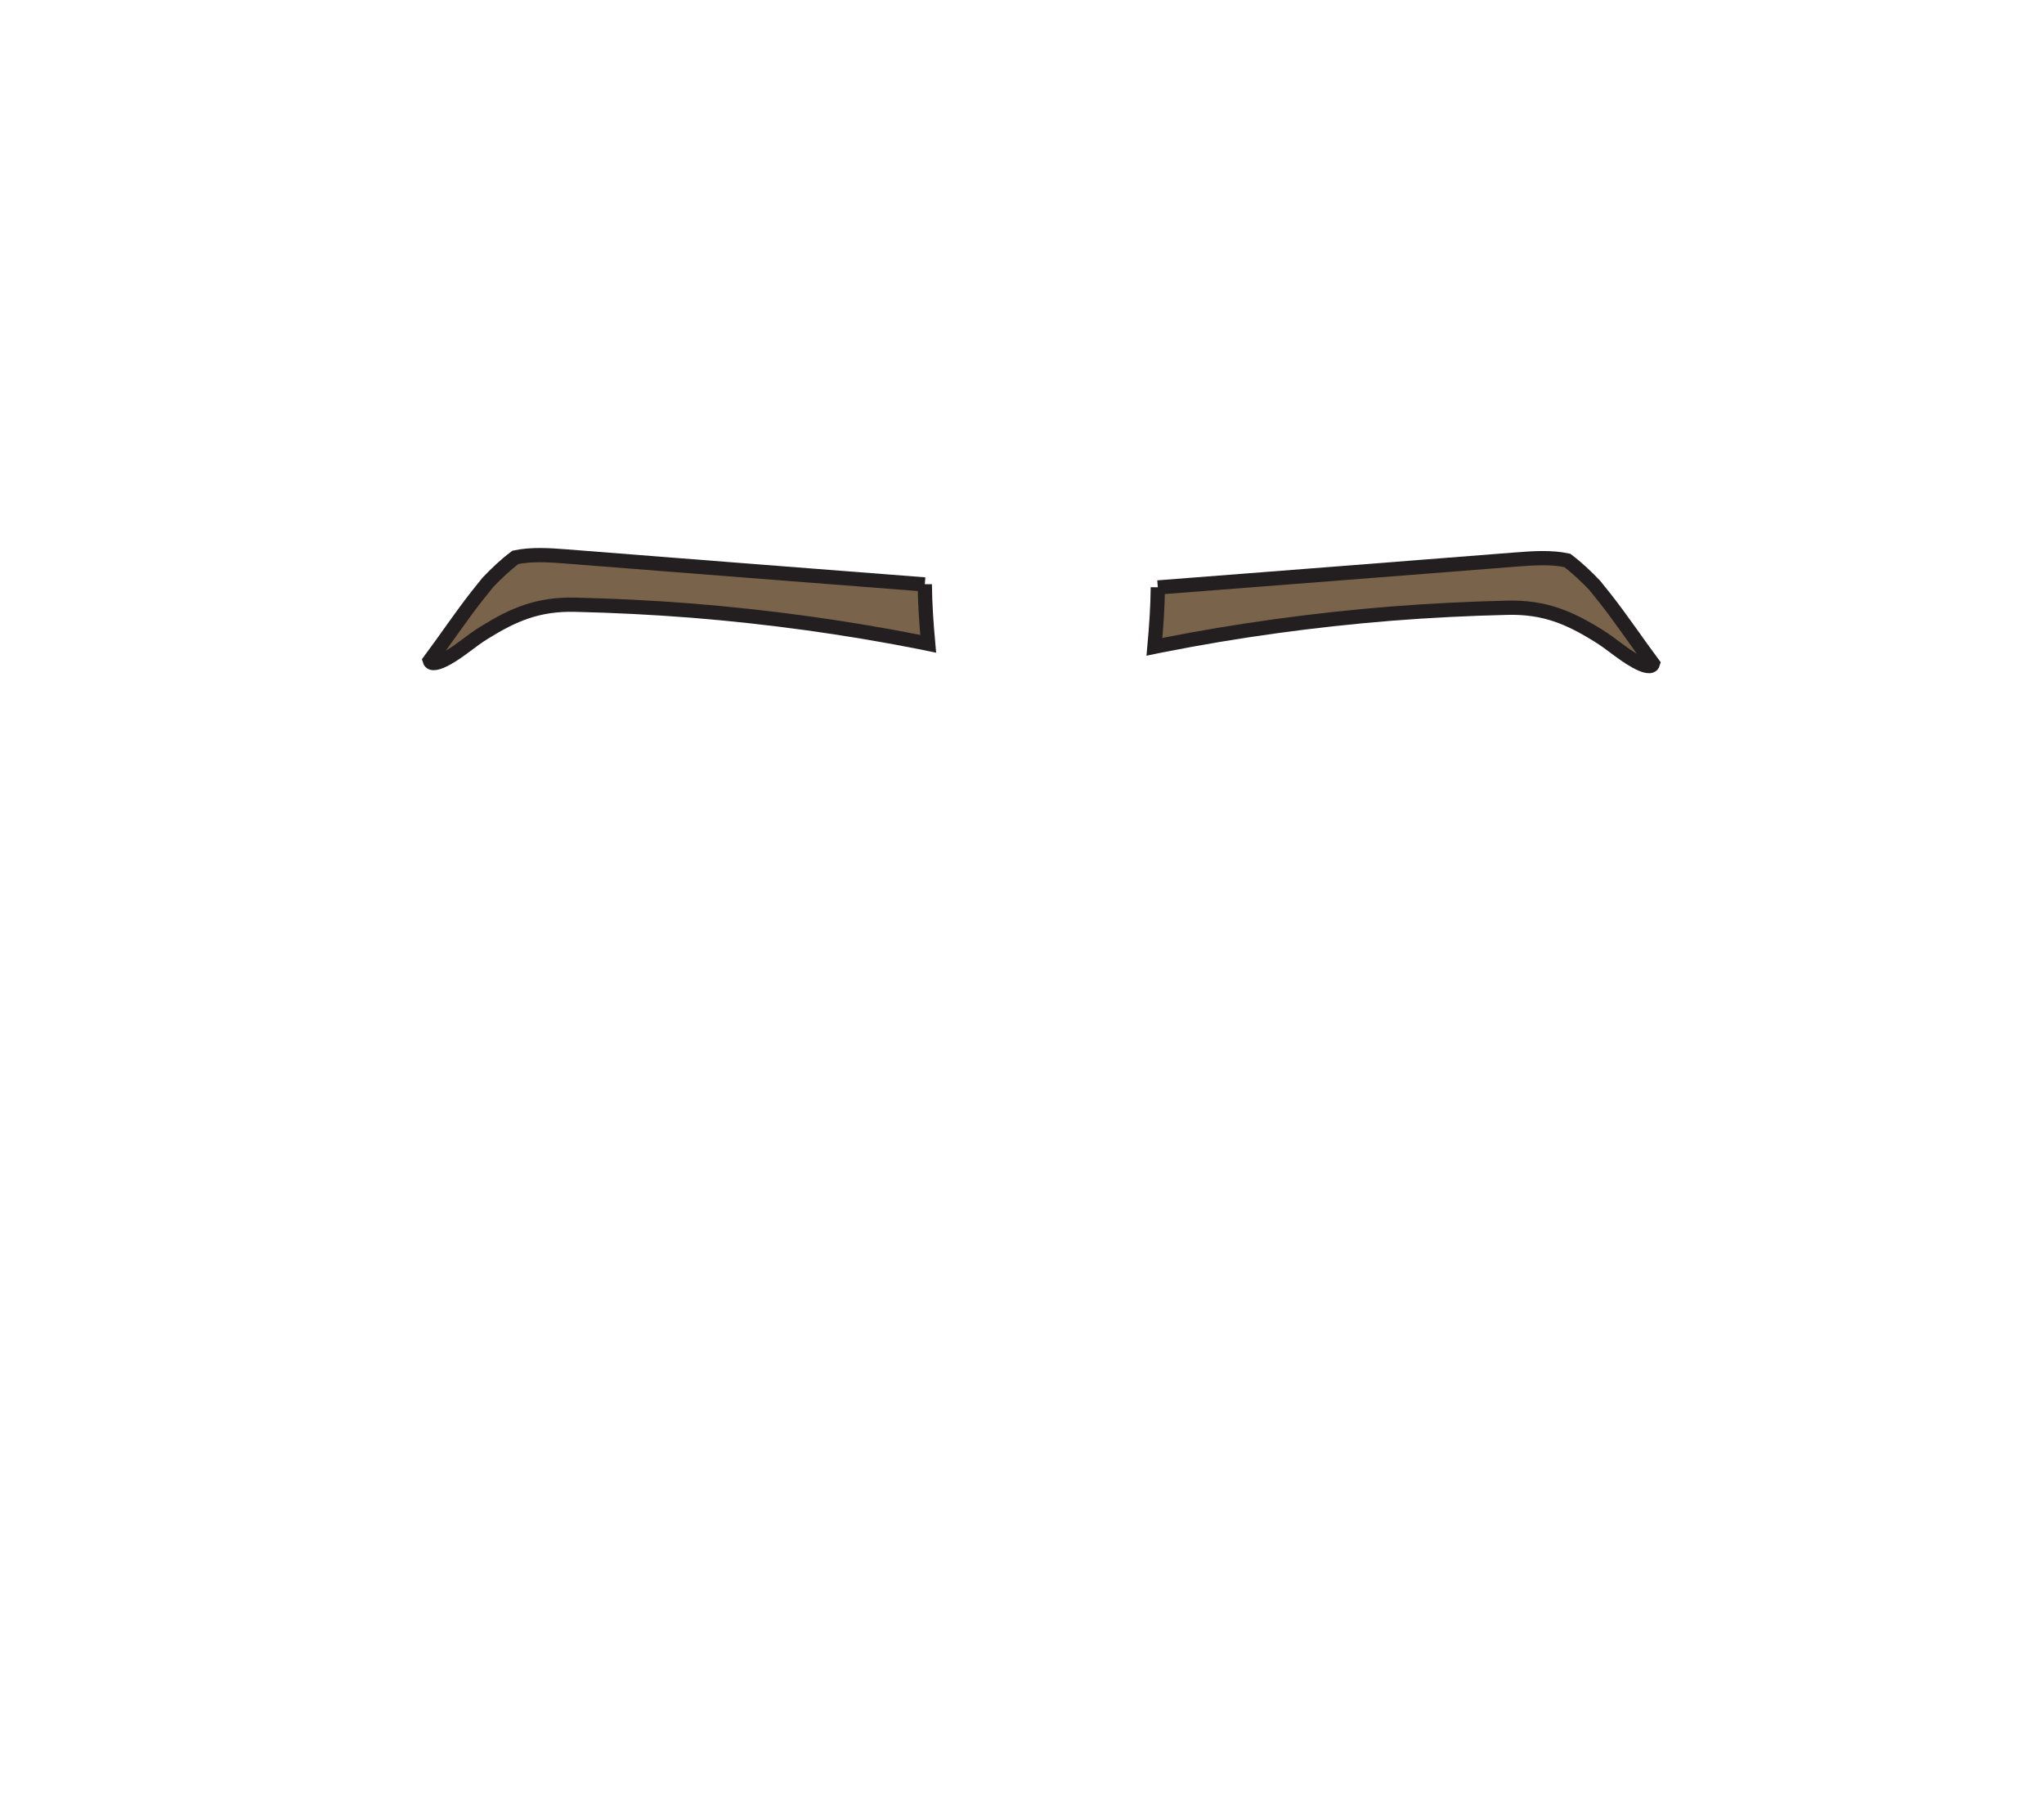
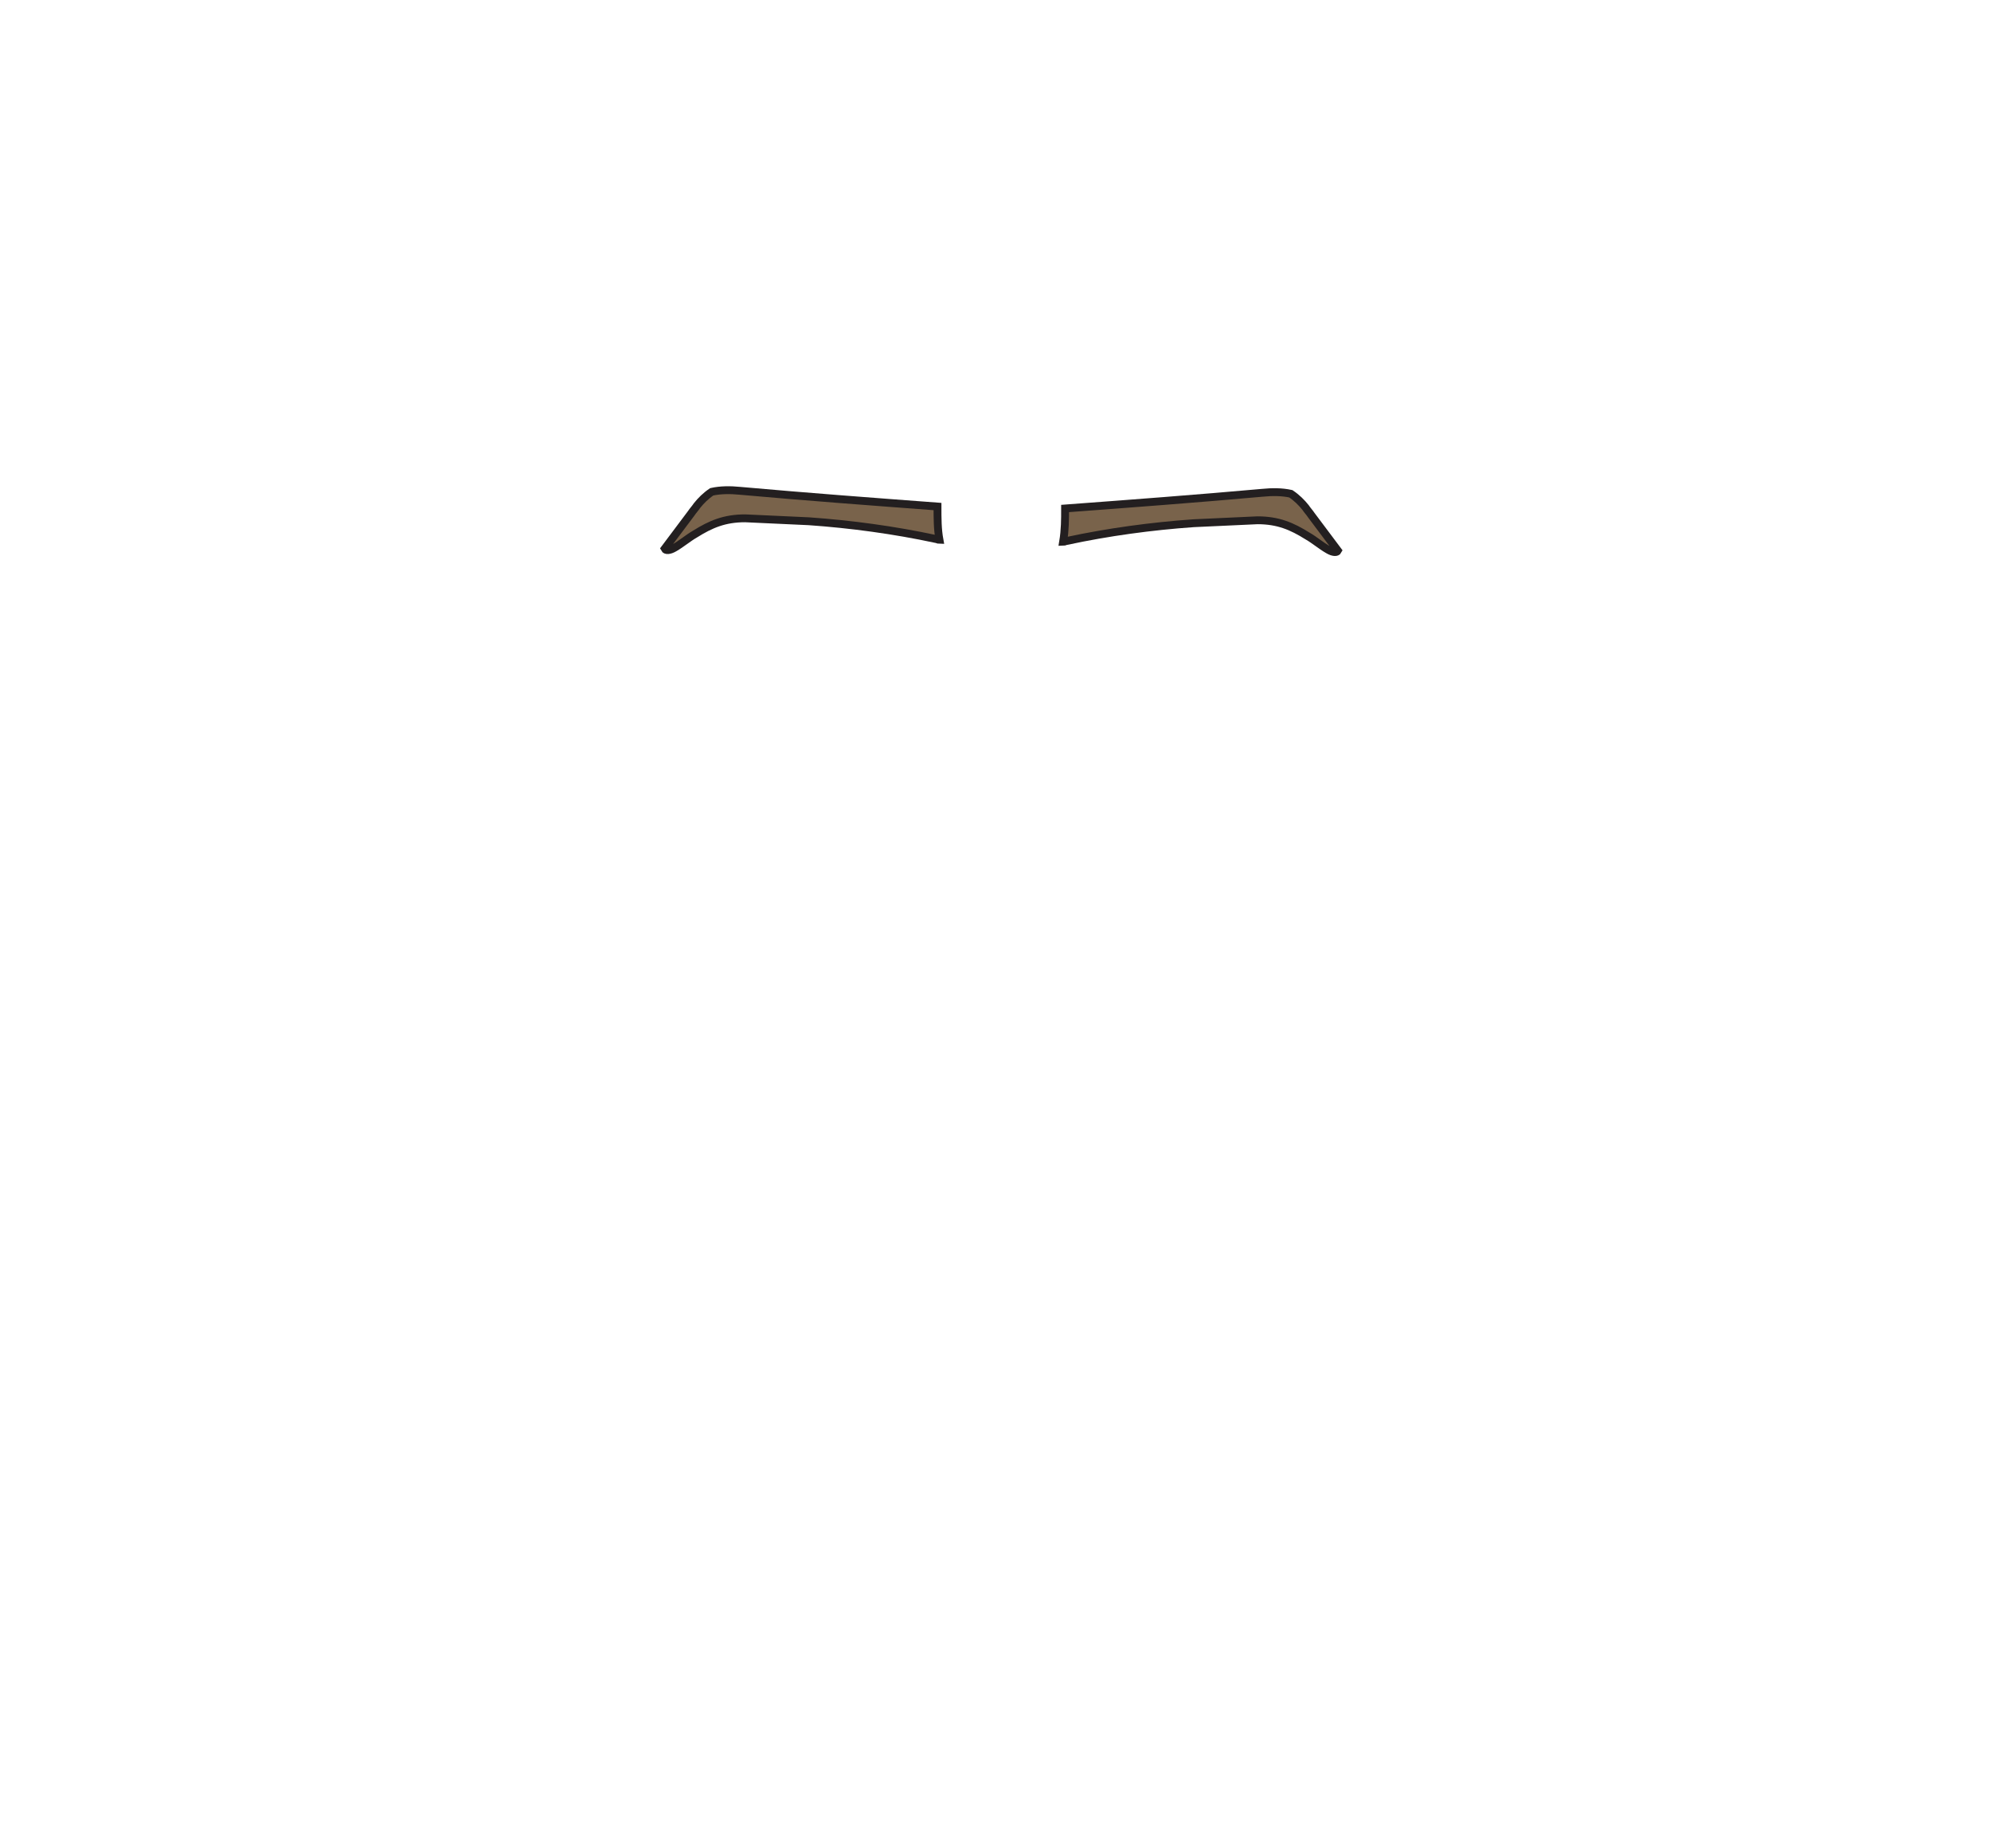
- <svg xmlns="http://www.w3.org/2000/svg" id="Layer_1" data-name="Layer 1" viewBox="0 0 114.82 100.69">
+ <svg xmlns="http://www.w3.org/2000/svg" id="Layer_1" data-name="Layer 1" viewBox="0 0 202.86 188.21">
  <defs>
    <style>
      .cls-1 {
        fill: #79634b;
        stroke: #231f20;
        stroke-miterlimit: 10;
        stroke-width: .8px;
      }
    </style>
  </defs>
-   <path class="cls-1" d="m51.95,32.83c-6.71-.52-13.41-1.04-20.12-1.57-1-.08-1.99-.14-2.88.05-.57.43-1.07.91-1.54,1.4-.2.25-.41.51-.61.76-.93,1.19-1.76,2.43-2.66,3.64.07.24.47.15.98-.14.74-.41,1.36-.99,2.08-1.43,1.64-1.02,3.03-1.62,5.11-1.57,2.18.05,4.36.16,6.53.33,4.34.35,8.65.94,12.89,1.78.13.03.27.05.41.08-.1-1.11-.18-2.23-.19-3.34Z" />
-   <path class="cls-1" d="m65.04,33c6.71-.52,13.41-1.04,20.12-1.57,1-.08,1.99-.14,2.88.05.57.43,1.07.91,1.54,1.4.2.25.41.51.61.76.93,1.19,1.76,2.43,2.66,3.64-.07.24-.47.15-.98-.14-.74-.41-1.36-.99-2.08-1.43-1.64-1.02-3.03-1.62-5.11-1.57-2.18.05-4.36.16-6.53.33-4.34.35-8.65.94-12.89,1.78-.13.03-.27.05-.41.08.1-1.11.18-2.23.19-3.34Z" />
+   <path class="cls-1" d="m95.52,51.6c-6.7-.5-13.4-1-20.1-1.6-1-.1-2-.1-2.9.1-.6.4-1.1.9-1.5,1.4-.2.3-.4.5-.6.8-.9,1.2-1.8,2.4-2.7,3.6.1.2.5.2,1-.1.7-.4,1.4-1,2.1-1.4,1.6-1,3-1.6,5.1-1.6,2.2.1,4.4.2,6.5.3,4.3.3,8.7.9,12.9,1.8.1,0,.3.1.4.1-.2-1.1-.2-2.2-.2-3.4Z" />
+   <path class="cls-1" d="m108.52,51.8c6.7-.5,13.4-1,20.1-1.6,1-.1,2-.1,2.9.1.6.4,1.1.9,1.5,1.4.2.3.4.5.6.8.9,1.2,1.8,2.4,2.7,3.6-.1.2-.5.2-1-.1-.7-.4-1.4-1-2.1-1.4-1.6-1-3-1.6-5.1-1.6-2.2.1-4.4.2-6.5.3-4.3.3-8.7.9-12.9,1.8-.1,0-.3.1-.4.1.2-1.2.2-2.3.2-3.4Z" />
</svg>
